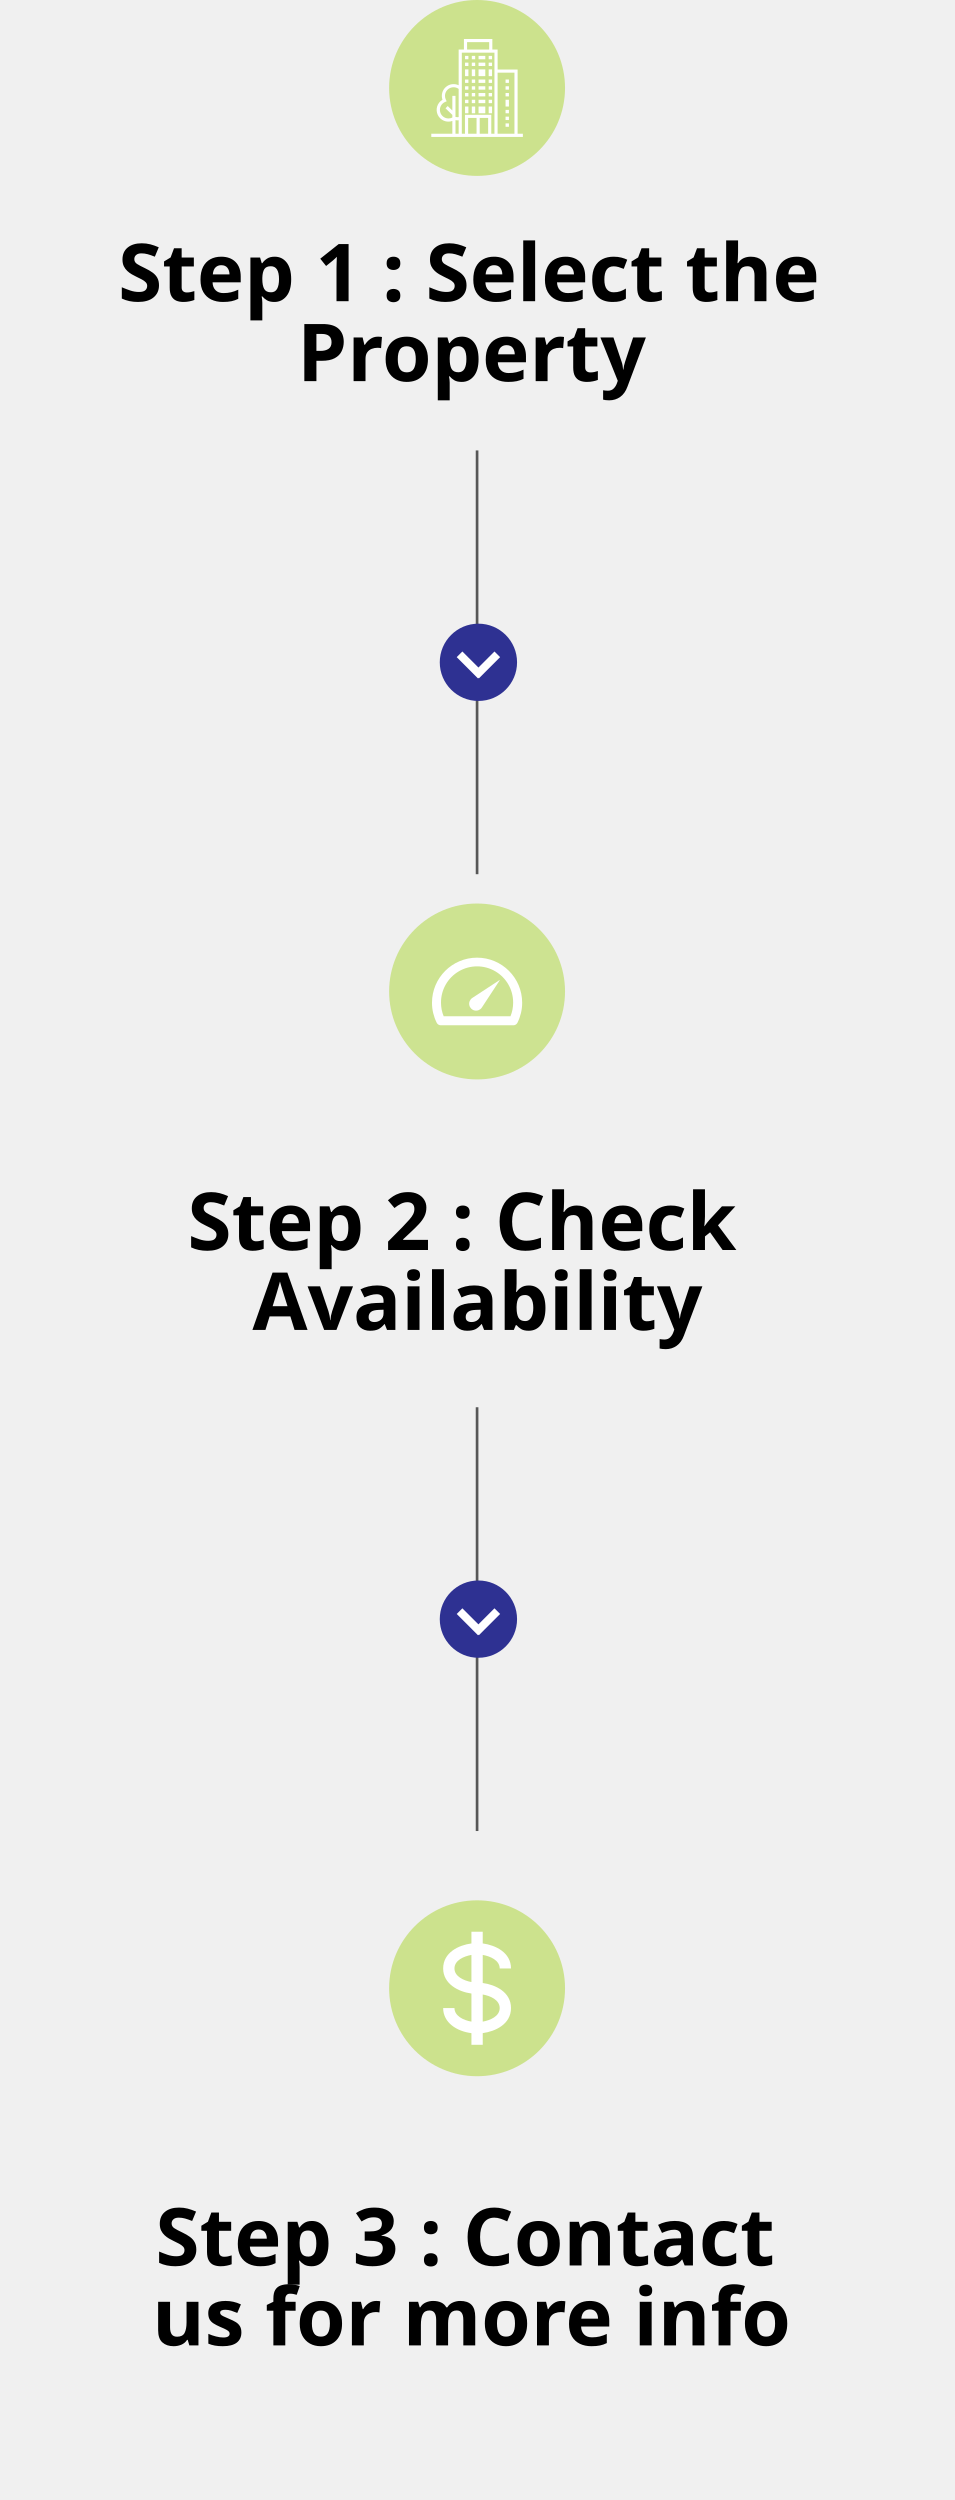
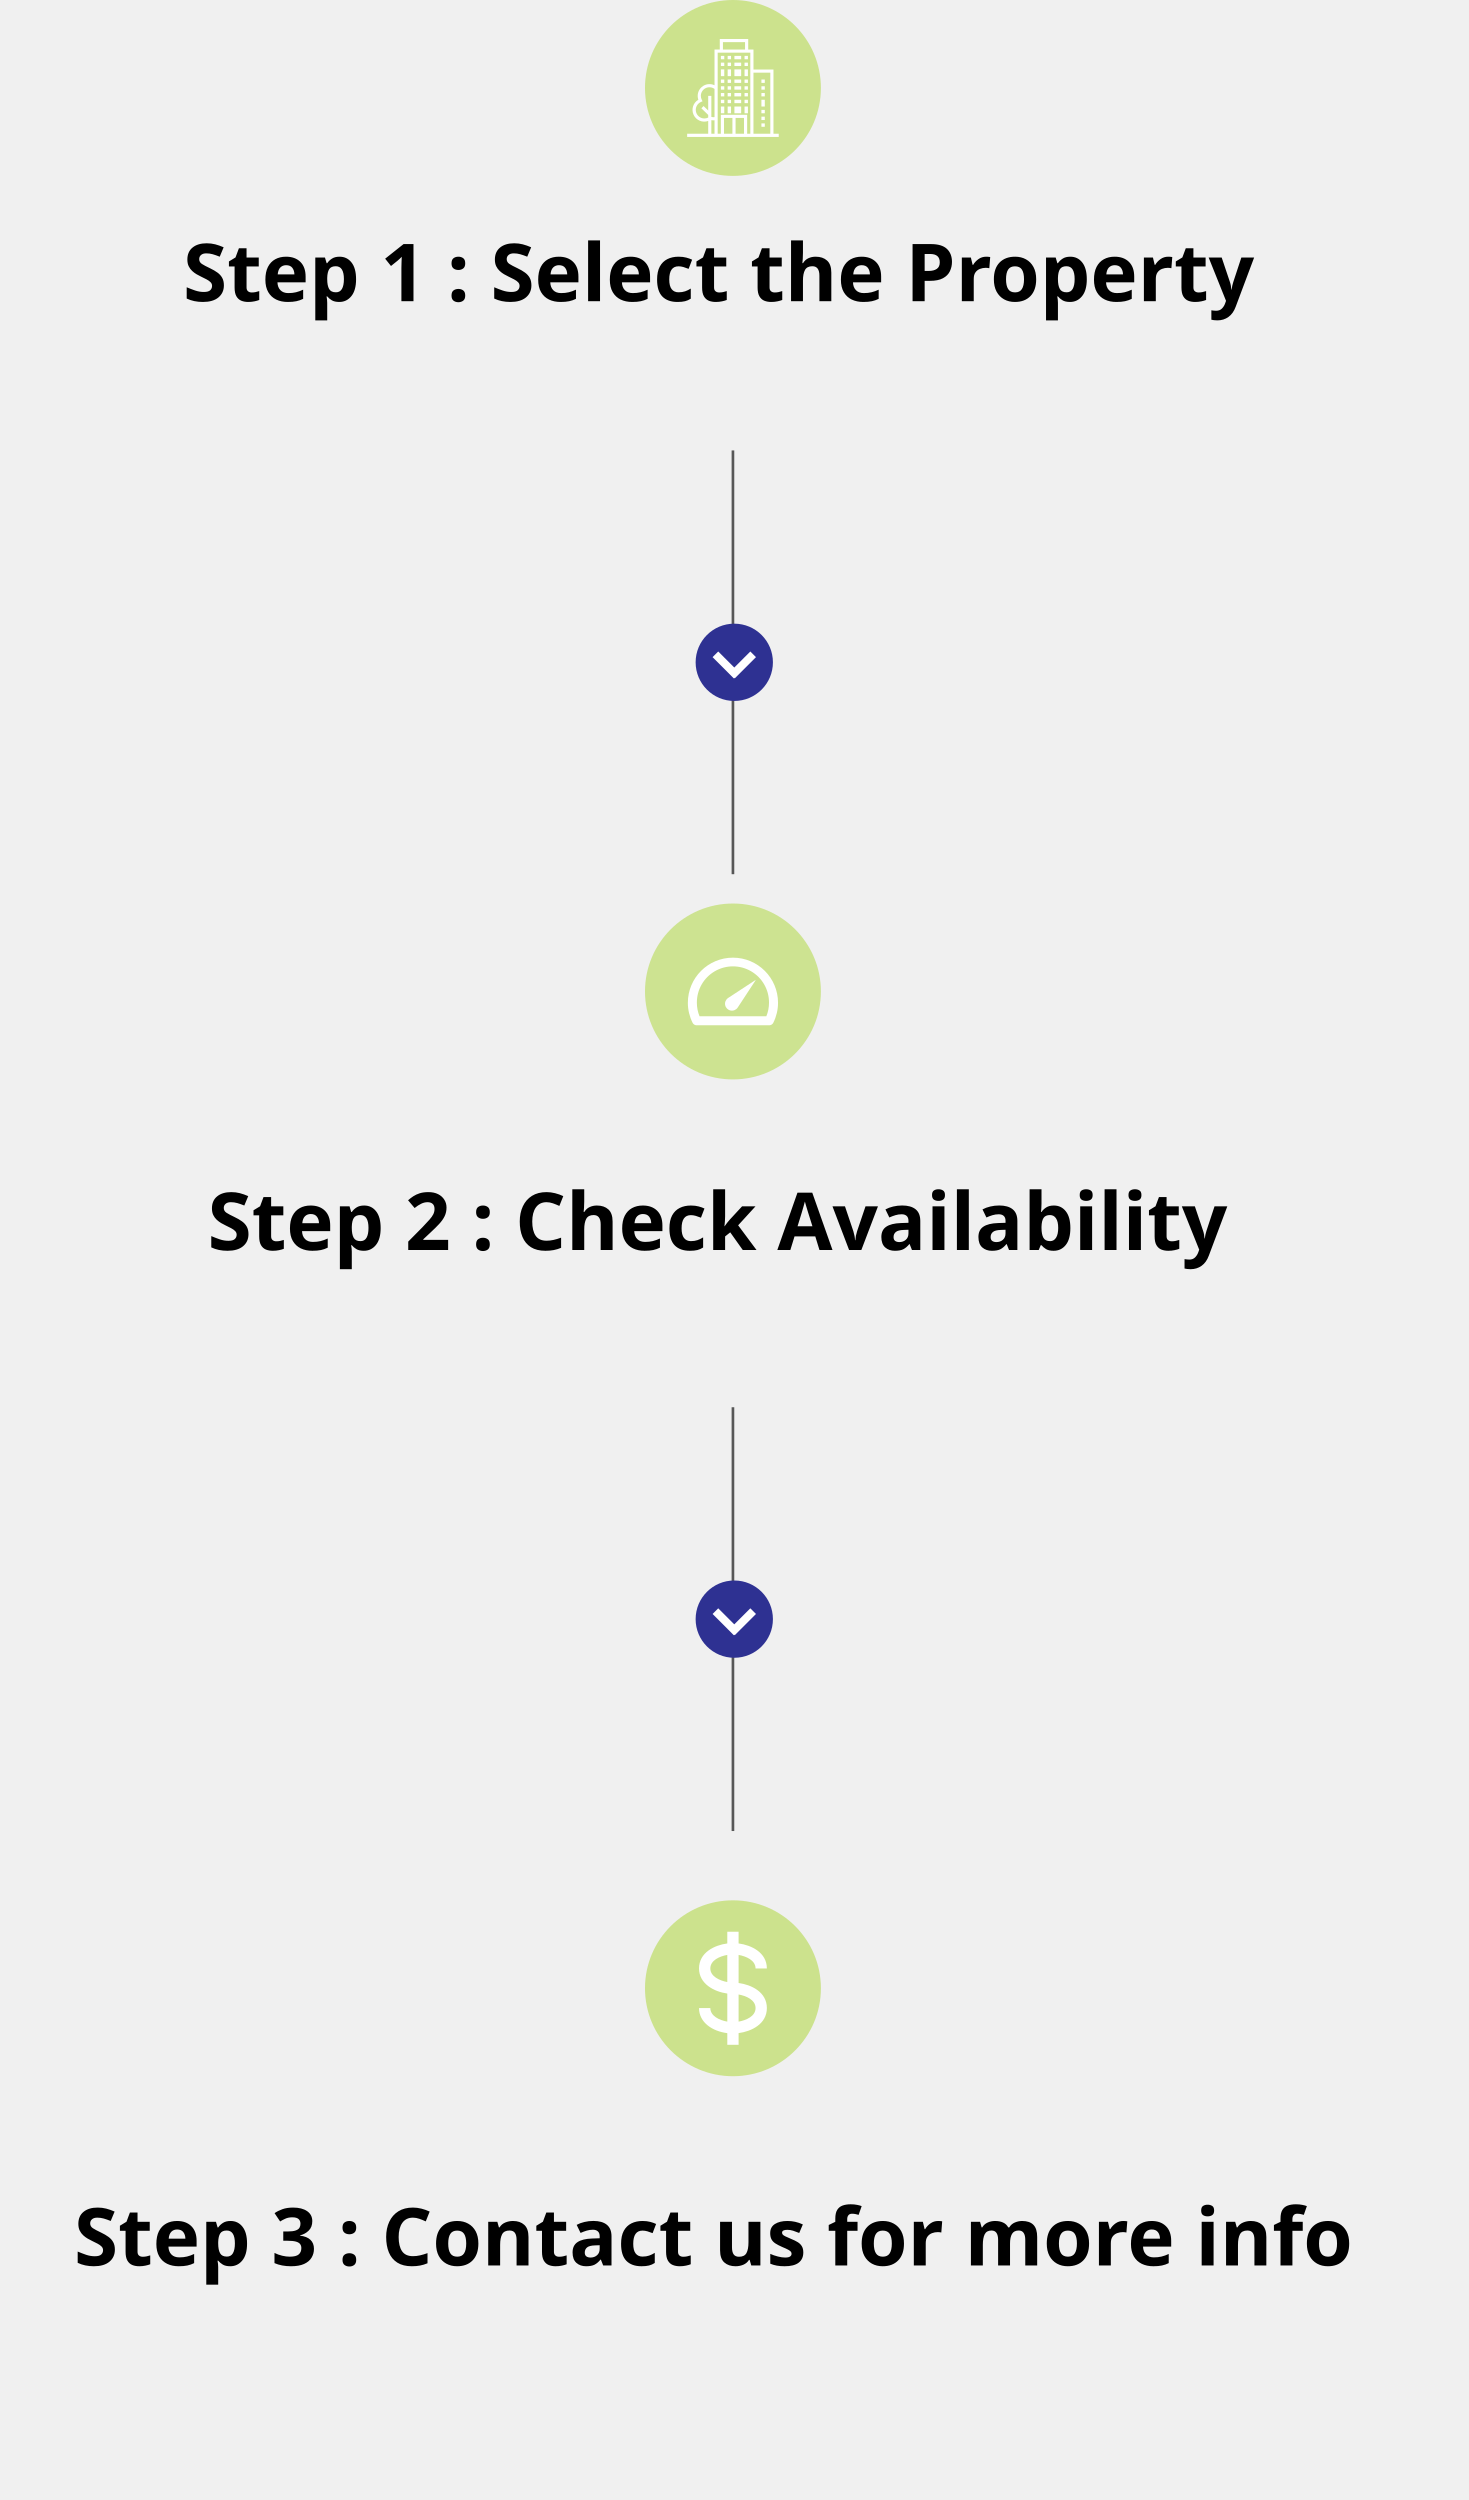
- <svg xmlns="http://www.w3.org/2000/svg" width="358" height="938" viewBox="0 0 358 938">
-   <g id="Group_108" data-name="Group 108" transform="translate(-30 -2290)">
+ <svg xmlns="http://www.w3.org/2000/svg" width="551" height="938" viewBox="0 0 551 938">
+   <g id="Group_109" data-name="Group 109" transform="translate(66 -2290)">
    <circle id="Ellipse_6" data-name="Ellipse 6" cx="33" cy="33" r="33" transform="translate(176 2290)" fill="#cce28d" />
-     <text id="Step_1_:_Select_the_Property_" data-name="Step 1 : Select the Property  " transform="translate(37 2374)" font-size="30" font-family="Montserrat" font-weight="600">
-       <tspan x="37.33" y="29">Step 1 : Select the </tspan>
-       <tspan x="104.485" y="59">Property </tspan>
-       <tspan x="172" y="89" />
+     <text id="Step_1_:_Select_the_Property_" data-name="Step 1 : Select the Property  " transform="translate(-28 2374)" font-size="30" font-family="Montserrat" font-weight="600">
+       <tspan x="30.675" y="29">Step 1 : Select the Property </tspan>
+       <tspan x="237" y="59" />
    </text>
    <line id="Line_29" data-name="Line 29" y2="159" transform="translate(209 2459)" fill="none" stroke="#000" stroke-width="1" opacity="0.64" />
    <circle id="Ellipse_9" data-name="Ellipse 9" cx="14.5" cy="14.5" r="14.5" transform="translate(195 2524)" fill="#2e3192" />
    <g id="Group_47" data-name="Group 47" transform="translate(-399.083 397)">
      <line id="Line_31" data-name="Line 31" x2="7.968" y2="7.968" transform="translate(601.5 2138.5)" fill="none" stroke="#fff" stroke-width="3" />
      <line id="Line_32" data-name="Line 32" x1="7.968" y2="7.968" transform="translate(607.697 2138.5)" fill="none" stroke="#fff" stroke-width="3" />
    </g>
    <circle id="Ellipse_7" data-name="Ellipse 7" cx="33" cy="33" r="33" transform="translate(176 2629)" fill="#cde391" />
    <g id="bx-tachometer" transform="translate(190.083 2645.312)">
      <path id="Path_34" data-name="Path 34" d="M18.917,4A16.936,16.936,0,0,0,2,20.917a16.731,16.731,0,0,0,1.778,7.52,1.694,1.694,0,0,0,1.514.939H32.54a1.7,1.7,0,0,0,1.516-.939,16.731,16.731,0,0,0,1.778-7.52A16.936,16.936,0,0,0,18.917,4ZM31.452,25.992H6.382a13.322,13.322,0,0,1-1-5.075,13.534,13.534,0,1,1,27.067,0,13.322,13.322,0,0,1-1,5.075Z" fill="#fff" />
      <path id="Path_35" data-name="Path 35" d="M11.418,15.683a2.592,2.592,0,1,0,3.588,3.588l6.7-10.214a.058.058,0,0,0,0-.059.056.056,0,0,0-.076-.017l-10.214,6.7Z" transform="translate(5.704 3.439)" fill="#fff" />
    </g>
-     <text id="Step_2_:_Check_Availability_" data-name="Step 2 : Check Availability  " transform="translate(30 2730)" font-size="30" font-family="Montserrat" font-weight="600">
-       <tspan x="70.34" y="29">Step 2 : Check </tspan>
-       <tspan x="94.7" y="59">Availability </tspan>
-       <tspan x="179" y="89" />
+     <text id="Step_2_:_Check_Availability_" data-name="Step 2 : Check Availability  " transform="translate(-23 2730)" font-size="30" font-family="Montserrat" font-weight="600">
+       <tspan x="34.9" y="29">Step 2 : Check Availability </tspan>
+       <tspan x="232" y="59" />
    </text>
    <line id="Line_33" data-name="Line 33" y2="159" transform="translate(209 2818)" fill="none" stroke="#000" stroke-width="1" opacity="0.64" />
    <circle id="Ellipse_11" data-name="Ellipse 11" cx="14.5" cy="14.5" r="14.5" transform="translate(195 2883)" fill="#2e3192" />
    <g id="Group_49" data-name="Group 49" transform="translate(-399.083 756)">
      <line id="Line_31-2" data-name="Line 31" x2="7.968" y2="7.968" transform="translate(601.5 2138.5)" fill="none" stroke="#fff" stroke-width="3" />
      <line id="Line_32-2" data-name="Line 32" x1="7.968" y2="7.968" transform="translate(607.697 2138.5)" fill="none" stroke="#fff" stroke-width="3" />
    </g>
    <circle id="Ellipse_8" data-name="Ellipse 8" cx="33" cy="33" r="33" transform="translate(176 3003)" fill="#cce28d" />
    <path id="bx-dollar" d="M27.212,15.789h4.243c0-6.018-5.844-8.763-10.607-9.4V2H16.606V6.393C11.843,7.025,6,9.77,6,15.789c0,5.74,5.655,8.725,10.607,9.4V35.729c-3.072-.532-6.364-2.172-6.364-5.091H6c0,5.492,5.144,8.738,10.607,9.41v4.378h4.243V40.036c4.762-.632,10.607-3.379,10.607-9.4s-5.844-8.763-10.607-9.4V10.7C23.67,11.2,27.212,12.694,27.212,15.789Zm-16.971,0c0-3.1,3.543-4.584,6.364-5.091v10.18C13.7,20.341,10.242,18.752,10.242,15.789ZM27.212,30.638c0,3.1-3.543,4.584-6.364,5.091V25.547C23.67,26.054,27.212,27.543,27.212,30.638Z" transform="translate(190.273 3012.787)" fill="#fff" />
-     <text id="Step_3_:_Contact_us_for_more_info" data-name="Step 3 : Contact us for more info" transform="translate(74 3111)" font-size="30" font-family="Montserrat" font-weight="600">
-       <tspan x="14.33" y="29">Step 3 : Contact </tspan>
-       <tspan x="13.085" y="59">us for more info</tspan>
+     <text id="Step_3_:_Contact_us_for_more_info" data-name="Step 3 : Contact us for more info" transform="translate(-66 3111)" font-size="30" font-family="Montserrat" font-weight="600">
+       <tspan x="27.775" y="29">Step 3 : Contact us for more info</tspan>
    </text>
    <g id="noun-building-1741291" transform="translate(191.818 2304.634)">
      <g id="Group_61" data-name="Group 61">
        <path id="Path_47" data-name="Path 47" d="M38.888,39.048V14.954h-7.5V7.45H29.409V3.5H18.744V7.45H16.769v13.4A4.417,4.417,0,0,0,10.7,26.291a4.408,4.408,0,0,0,3.7,7.96v4.8H6.5v1.185H40.863V39.048ZM37.7,16.139V39.048h-6.32V16.139ZM27.829,39.047h-3.16V33.123h3.16Zm-4.345,0h-3.16V33.123h3.16ZM19.929,4.685h8.294V7.45H19.929Zm-1.975,3.95H30.2V39.047H29.014V31.938H19.139v7.109H17.954ZM12.959,33.316a3.231,3.231,0,0,1-1.264-6.2l.585-.249-.289-.566a3.191,3.191,0,0,1-.352-1.467,3.223,3.223,0,0,1,5.129-2.606V32.8a3.111,3.111,0,0,1-.465.037,3.255,3.255,0,0,1-.72-.09V24.829H14.4v5.505L12.66,28.652l-.824.852L14.4,31.982v.993A3.213,3.213,0,0,1,12.959,33.316Zm2.625.641a4.378,4.378,0,0,0,.72.066,4.115,4.115,0,0,0,.465-.03v5.054H15.584Z" transform="translate(-6.5 -3.5)" fill="#fff" />
        <rect id="Rectangle_211" data-name="Rectangle 211" width="1.267" height="1.267" transform="translate(12.666 6.333)" fill="#fff" />
        <rect id="Rectangle_212" data-name="Rectangle 212" width="1.267" height="1.267" transform="translate(15.2 6.333)" fill="#fff" />
        <rect id="Rectangle_213" data-name="Rectangle 213" width="1.267" height="1.267" transform="translate(21.533 6.333)" fill="#fff" />
        <rect id="Rectangle_214" data-name="Rectangle 214" width="2.533" height="1.267" transform="translate(17.733 6.333)" fill="#fff" />
        <rect id="Rectangle_215" data-name="Rectangle 215" width="1.267" height="1.267" transform="translate(12.666 8.867)" fill="#fff" />
        <rect id="Rectangle_216" data-name="Rectangle 216" width="1.267" height="1.267" transform="translate(15.2 8.867)" fill="#fff" />
        <rect id="Rectangle_217" data-name="Rectangle 217" width="1.267" height="1.267" transform="translate(21.533 8.867)" fill="#fff" />
        <rect id="Rectangle_218" data-name="Rectangle 218" width="2.533" height="1.267" transform="translate(17.733 8.867)" fill="#fff" />
        <rect id="Rectangle_219" data-name="Rectangle 219" width="1.267" height="2.533" transform="translate(12.666 11.4)" fill="#fff" />
        <rect id="Rectangle_220" data-name="Rectangle 220" width="1.267" height="2.533" transform="translate(15.2 11.4)" fill="#fff" />
        <rect id="Rectangle_221" data-name="Rectangle 221" width="1.267" height="2.533" transform="translate(21.533 11.4)" fill="#fff" />
        <rect id="Rectangle_222" data-name="Rectangle 222" width="2.533" height="2.533" transform="translate(17.733 11.4)" fill="#fff" />
        <rect id="Rectangle_223" data-name="Rectangle 223" width="1.267" height="1.267" transform="translate(12.666 15.2)" fill="#fff" />
        <rect id="Rectangle_224" data-name="Rectangle 224" width="1.267" height="1.267" transform="translate(15.2 15.2)" fill="#fff" />
        <rect id="Rectangle_225" data-name="Rectangle 225" width="1.267" height="1.267" transform="translate(21.533 15.2)" fill="#fff" />
        <rect id="Rectangle_226" data-name="Rectangle 226" width="2.533" height="1.267" transform="translate(17.733 15.2)" fill="#fff" />
        <rect id="Rectangle_227" data-name="Rectangle 227" width="1.267" height="1.267" transform="translate(12.666 17.733)" fill="#fff" />
        <rect id="Rectangle_228" data-name="Rectangle 228" width="1.267" height="1.267" transform="translate(15.2 17.733)" fill="#fff" />
        <rect id="Rectangle_229" data-name="Rectangle 229" width="1.267" height="1.267" transform="translate(21.533 17.733)" fill="#fff" />
        <rect id="Rectangle_230" data-name="Rectangle 230" width="2.533" height="1.267" transform="translate(17.733 17.733)" fill="#fff" />
        <rect id="Rectangle_231" data-name="Rectangle 231" width="1.267" height="1.267" transform="translate(12.666 20.266)" fill="#fff" />
        <rect id="Rectangle_232" data-name="Rectangle 232" width="1.267" height="1.267" transform="translate(15.2 20.266)" fill="#fff" />
        <rect id="Rectangle_233" data-name="Rectangle 233" width="1.267" height="1.267" transform="translate(21.533 20.266)" fill="#fff" />
        <rect id="Rectangle_234" data-name="Rectangle 234" width="2.533" height="1.267" transform="translate(17.733 20.266)" fill="#fff" />
        <rect id="Rectangle_235" data-name="Rectangle 235" width="1.267" height="1.267" transform="translate(12.666 22.8)" fill="#fff" />
        <rect id="Rectangle_236" data-name="Rectangle 236" width="1.267" height="1.267" transform="translate(15.2 22.8)" fill="#fff" />
        <rect id="Rectangle_237" data-name="Rectangle 237" width="1.267" height="1.267" transform="translate(21.533 22.8)" fill="#fff" />
        <rect id="Rectangle_238" data-name="Rectangle 238" width="2.533" height="1.267" transform="translate(17.733 22.8)" fill="#fff" />
        <rect id="Rectangle_239" data-name="Rectangle 239" width="1.267" height="2.533" transform="translate(12.666 25.333)" fill="#fff" />
        <rect id="Rectangle_240" data-name="Rectangle 240" width="1.267" height="2.533" transform="translate(15.2 25.333)" fill="#fff" />
        <rect id="Rectangle_241" data-name="Rectangle 241" width="1.267" height="2.533" transform="translate(21.533 25.333)" fill="#fff" />
        <rect id="Rectangle_242" data-name="Rectangle 242" width="2.533" height="2.533" transform="translate(17.733 25.333)" fill="#fff" />
        <rect id="Rectangle_243" data-name="Rectangle 243" width="1.267" height="1.267" transform="translate(27.866 15.2)" fill="#fff" />
        <rect id="Rectangle_244" data-name="Rectangle 244" width="1.267" height="1.267" transform="translate(27.866 17.733)" fill="#fff" />
        <rect id="Rectangle_245" data-name="Rectangle 245" width="1.267" height="1.267" transform="translate(27.866 20.266)" fill="#fff" />
        <rect id="Rectangle_246" data-name="Rectangle 246" width="1.267" height="2.533" transform="translate(27.866 22.8)" fill="#fff" />
        <rect id="Rectangle_247" data-name="Rectangle 247" width="1.267" height="1.267" transform="translate(27.866 26.6)" fill="#fff" />
        <rect id="Rectangle_248" data-name="Rectangle 248" width="1.267" height="1.267" transform="translate(27.866 29.133)" fill="#fff" />
        <rect id="Rectangle_249" data-name="Rectangle 249" width="1.267" height="1.267" transform="translate(27.866 31.666)" fill="#fff" />
      </g>
    </g>
  </g>
</svg>
